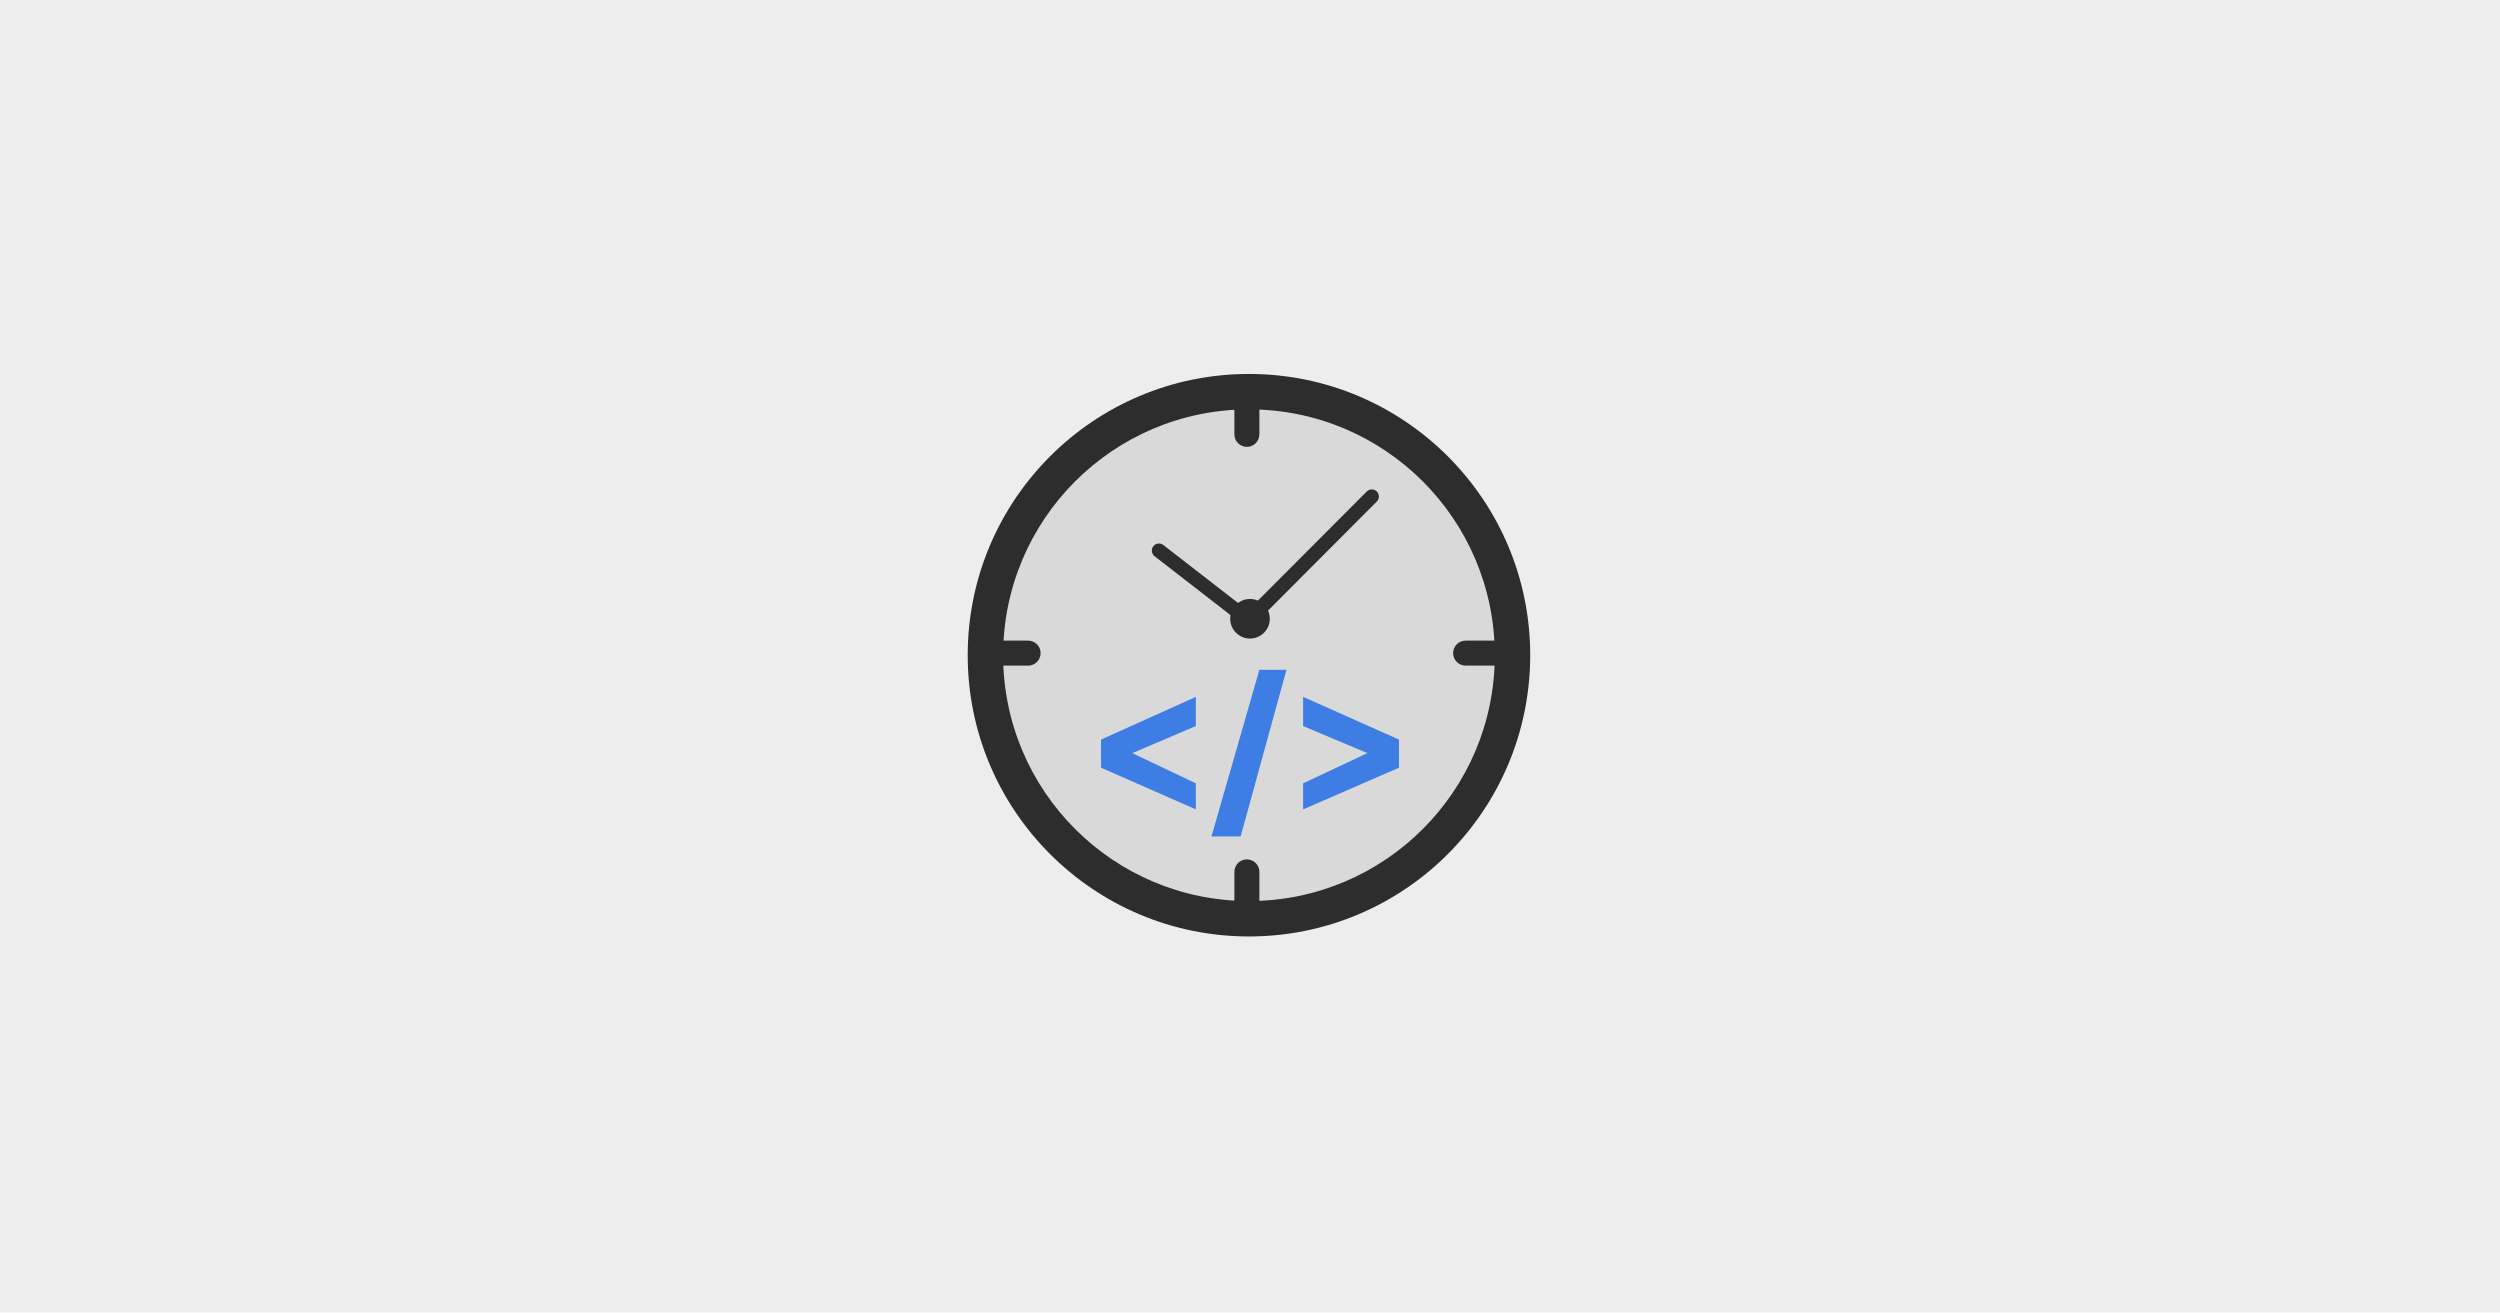
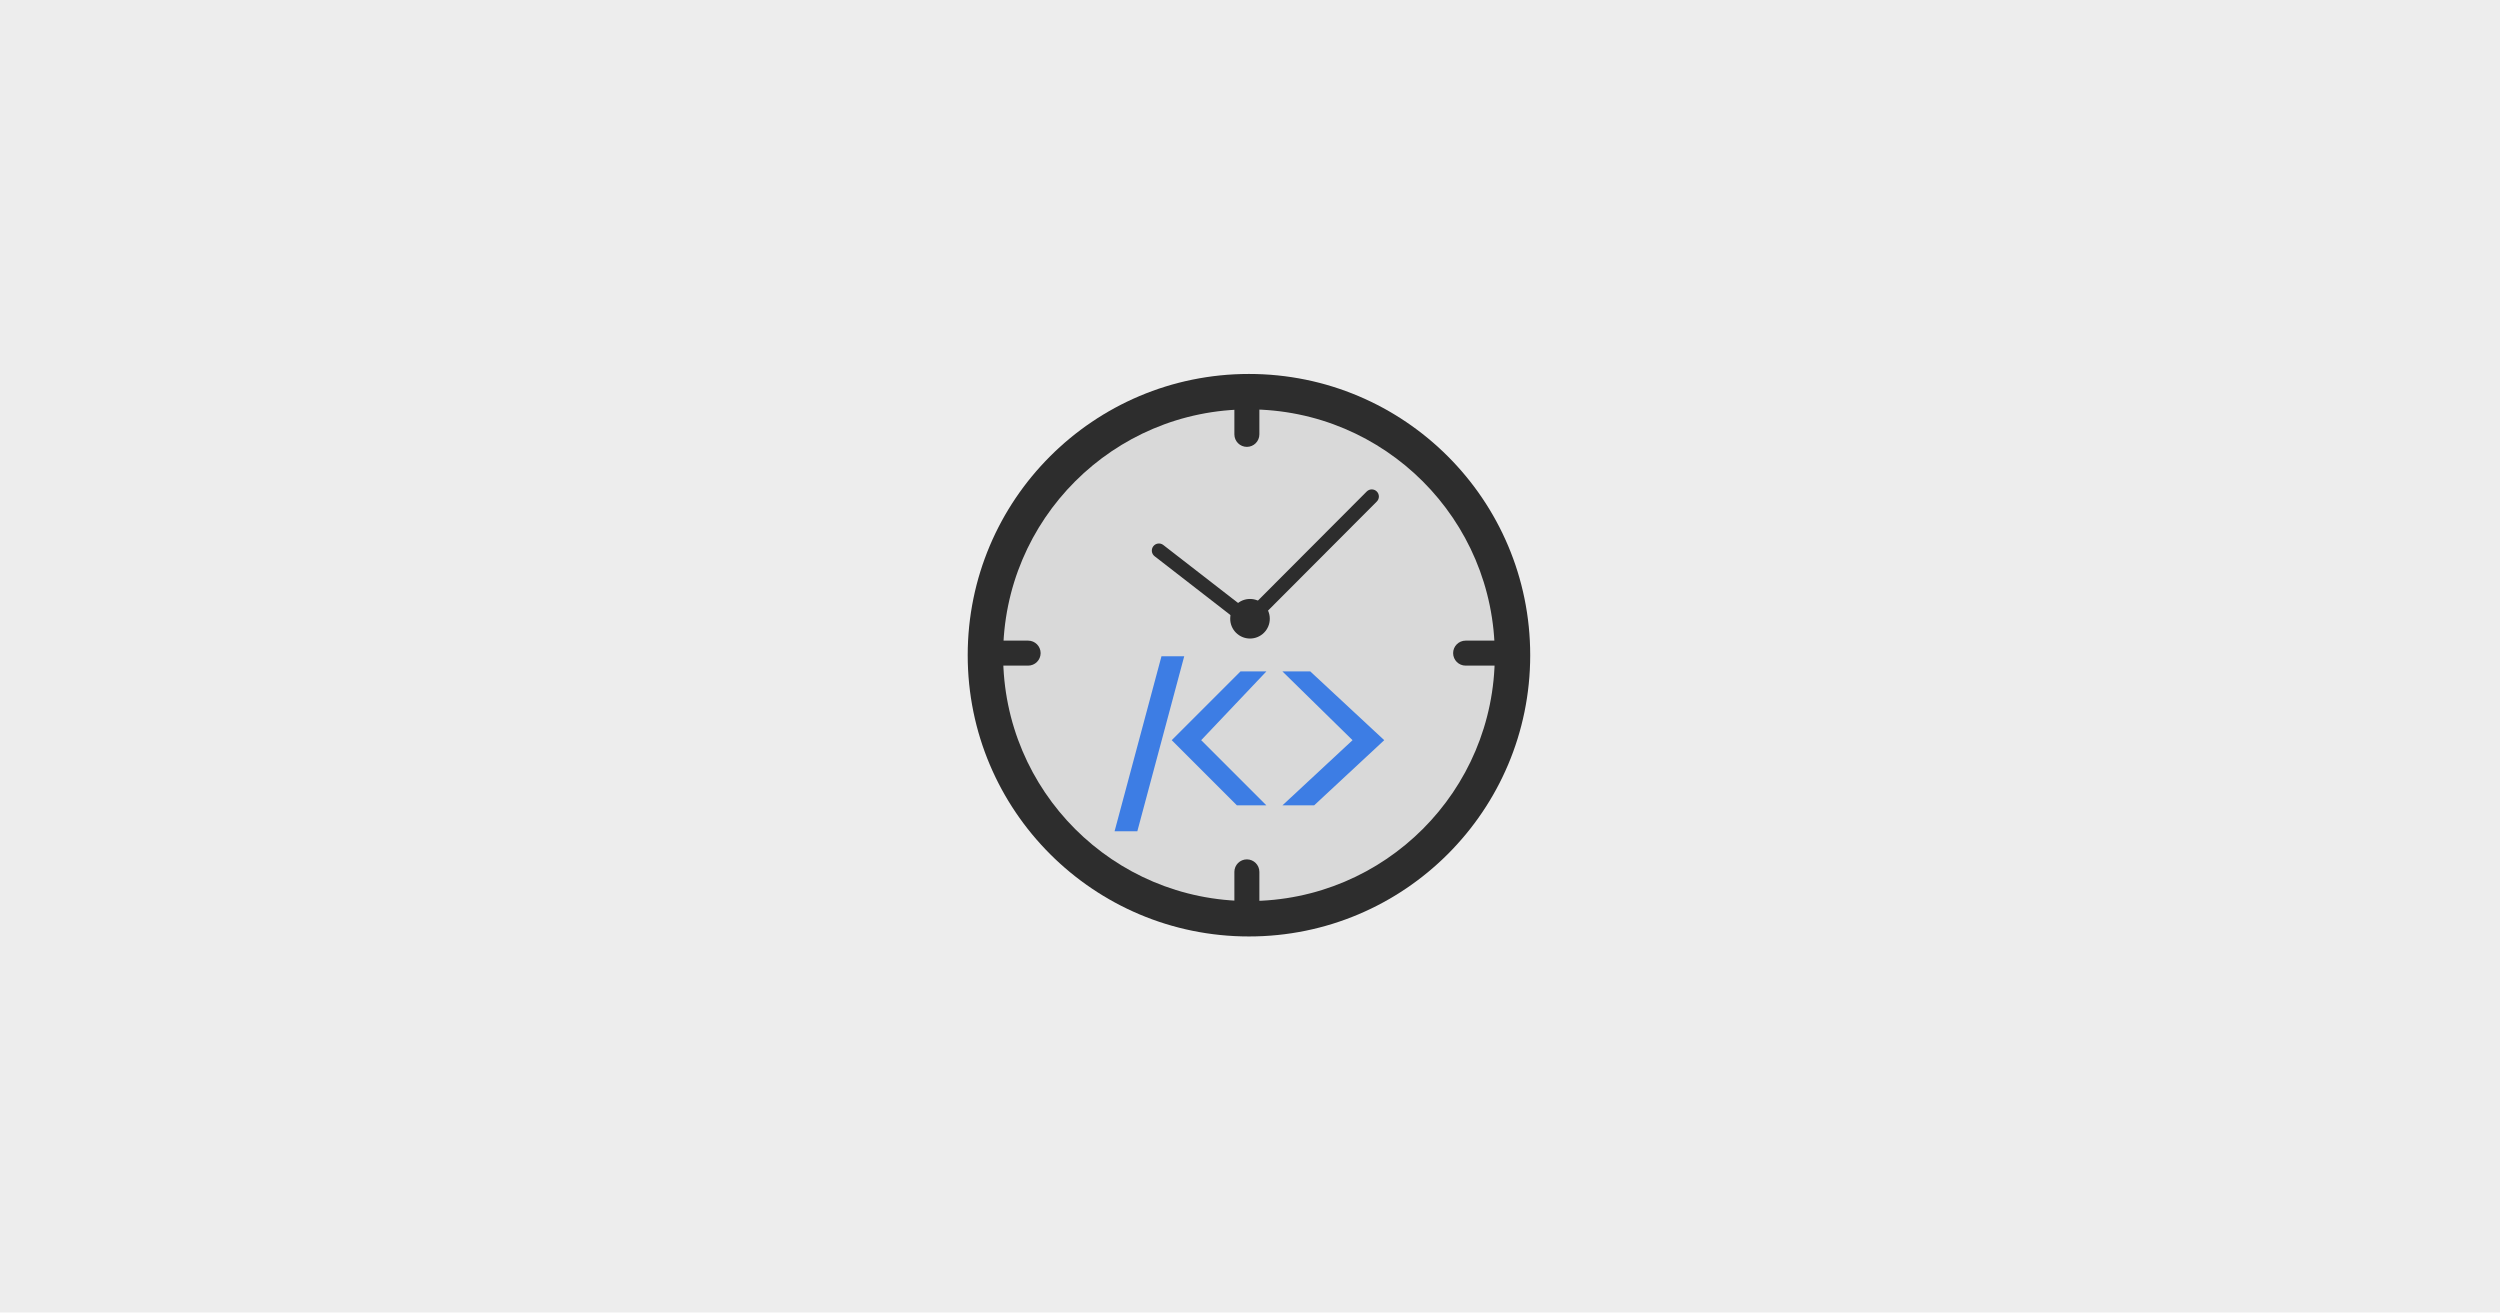
<svg xmlns="http://www.w3.org/2000/svg" width="1200" height="630" viewBox="0 0 1200 630" fill="none">
  <rect width="1200" height="630" fill="#EDEDED" />
  <circle cx="599.5" cy="314.5" r="135" fill="#2D2D2D" />
  <circle cx="599.5" cy="314.5" r="118" fill="#D9D9D9" />
  <rect x="472.5" y="307.5" width="27" height="12" rx="6" fill="#2D2D2D" />
  <rect x="697.5" y="307.5" width="27" height="12" rx="6" fill="#2D2D2D" />
  <rect x="592.5" y="439.5" width="27" height="12" rx="6" transform="rotate(-90 592.5 439.5)" fill="#2D2D2D" />
  <rect x="592.5" y="214.5" width="27" height="12" rx="6" transform="rotate(-90 592.5 214.5)" fill="#2D2D2D" />
  <path d="M553.591 262.195C554.746 260.706 556.889 260.435 558.378 261.59L597.616 292.021C599.105 293.175 599.376 295.318 598.222 296.807C597.067 298.296 594.924 298.567 593.435 297.413L554.196 266.982C552.707 265.827 552.436 263.684 553.591 262.195Z" fill="#2D2D2D" />
  <path d="M660.86 235.91C662.194 237.241 662.197 239.401 660.866 240.735L604.741 297.004C603.41 298.338 601.25 298.341 599.916 297.01C598.582 295.68 598.579 293.52 599.91 292.185L656.035 235.916C657.366 234.582 659.526 234.58 660.86 235.91Z" fill="#2D2D2D" />
  <path d="M609.5 296.999C609.5 302.246 605.247 306.499 600 306.499C594.753 306.499 590.5 302.246 590.5 296.999C590.5 291.753 594.753 287.499 600 287.499C605.247 287.499 609.5 291.753 609.5 296.999Z" fill="#2D2D2D" />
-   <path d="M528.5 355L574 334.5V348.5L543.5 361.5L574 376V388.5L528.5 368.5V355Z" fill="#3D7DE4" />
-   <path d="M671.5 355L625.5 334.5V348.5L656.335 361.5L625.5 376V388.5L671.5 368.5V355Z" fill="#3D7DE4" />
-   <path d="M595.5 401.5H581.5L604.5 321.5H617.5L595.5 401.5Z" fill="#3D7DE4" />
+   <path d="M615.571 322.286H628.938L664.429 355.286L630.782 386.571H615.571L649.218 355.286L615.571 322.286Z" fill="#3D7DE4" />
+   <path d="M568.429 315H557.508L535 399H545.921L568.429 315Z" fill="#3D7DE4" />
+   <path d="M607.857 322.286H595.429L562.429 355.286L593.714 386.571H607.857L576.571 355.286L607.857 322.286Z" fill="#3D7DE4" />
</svg>
